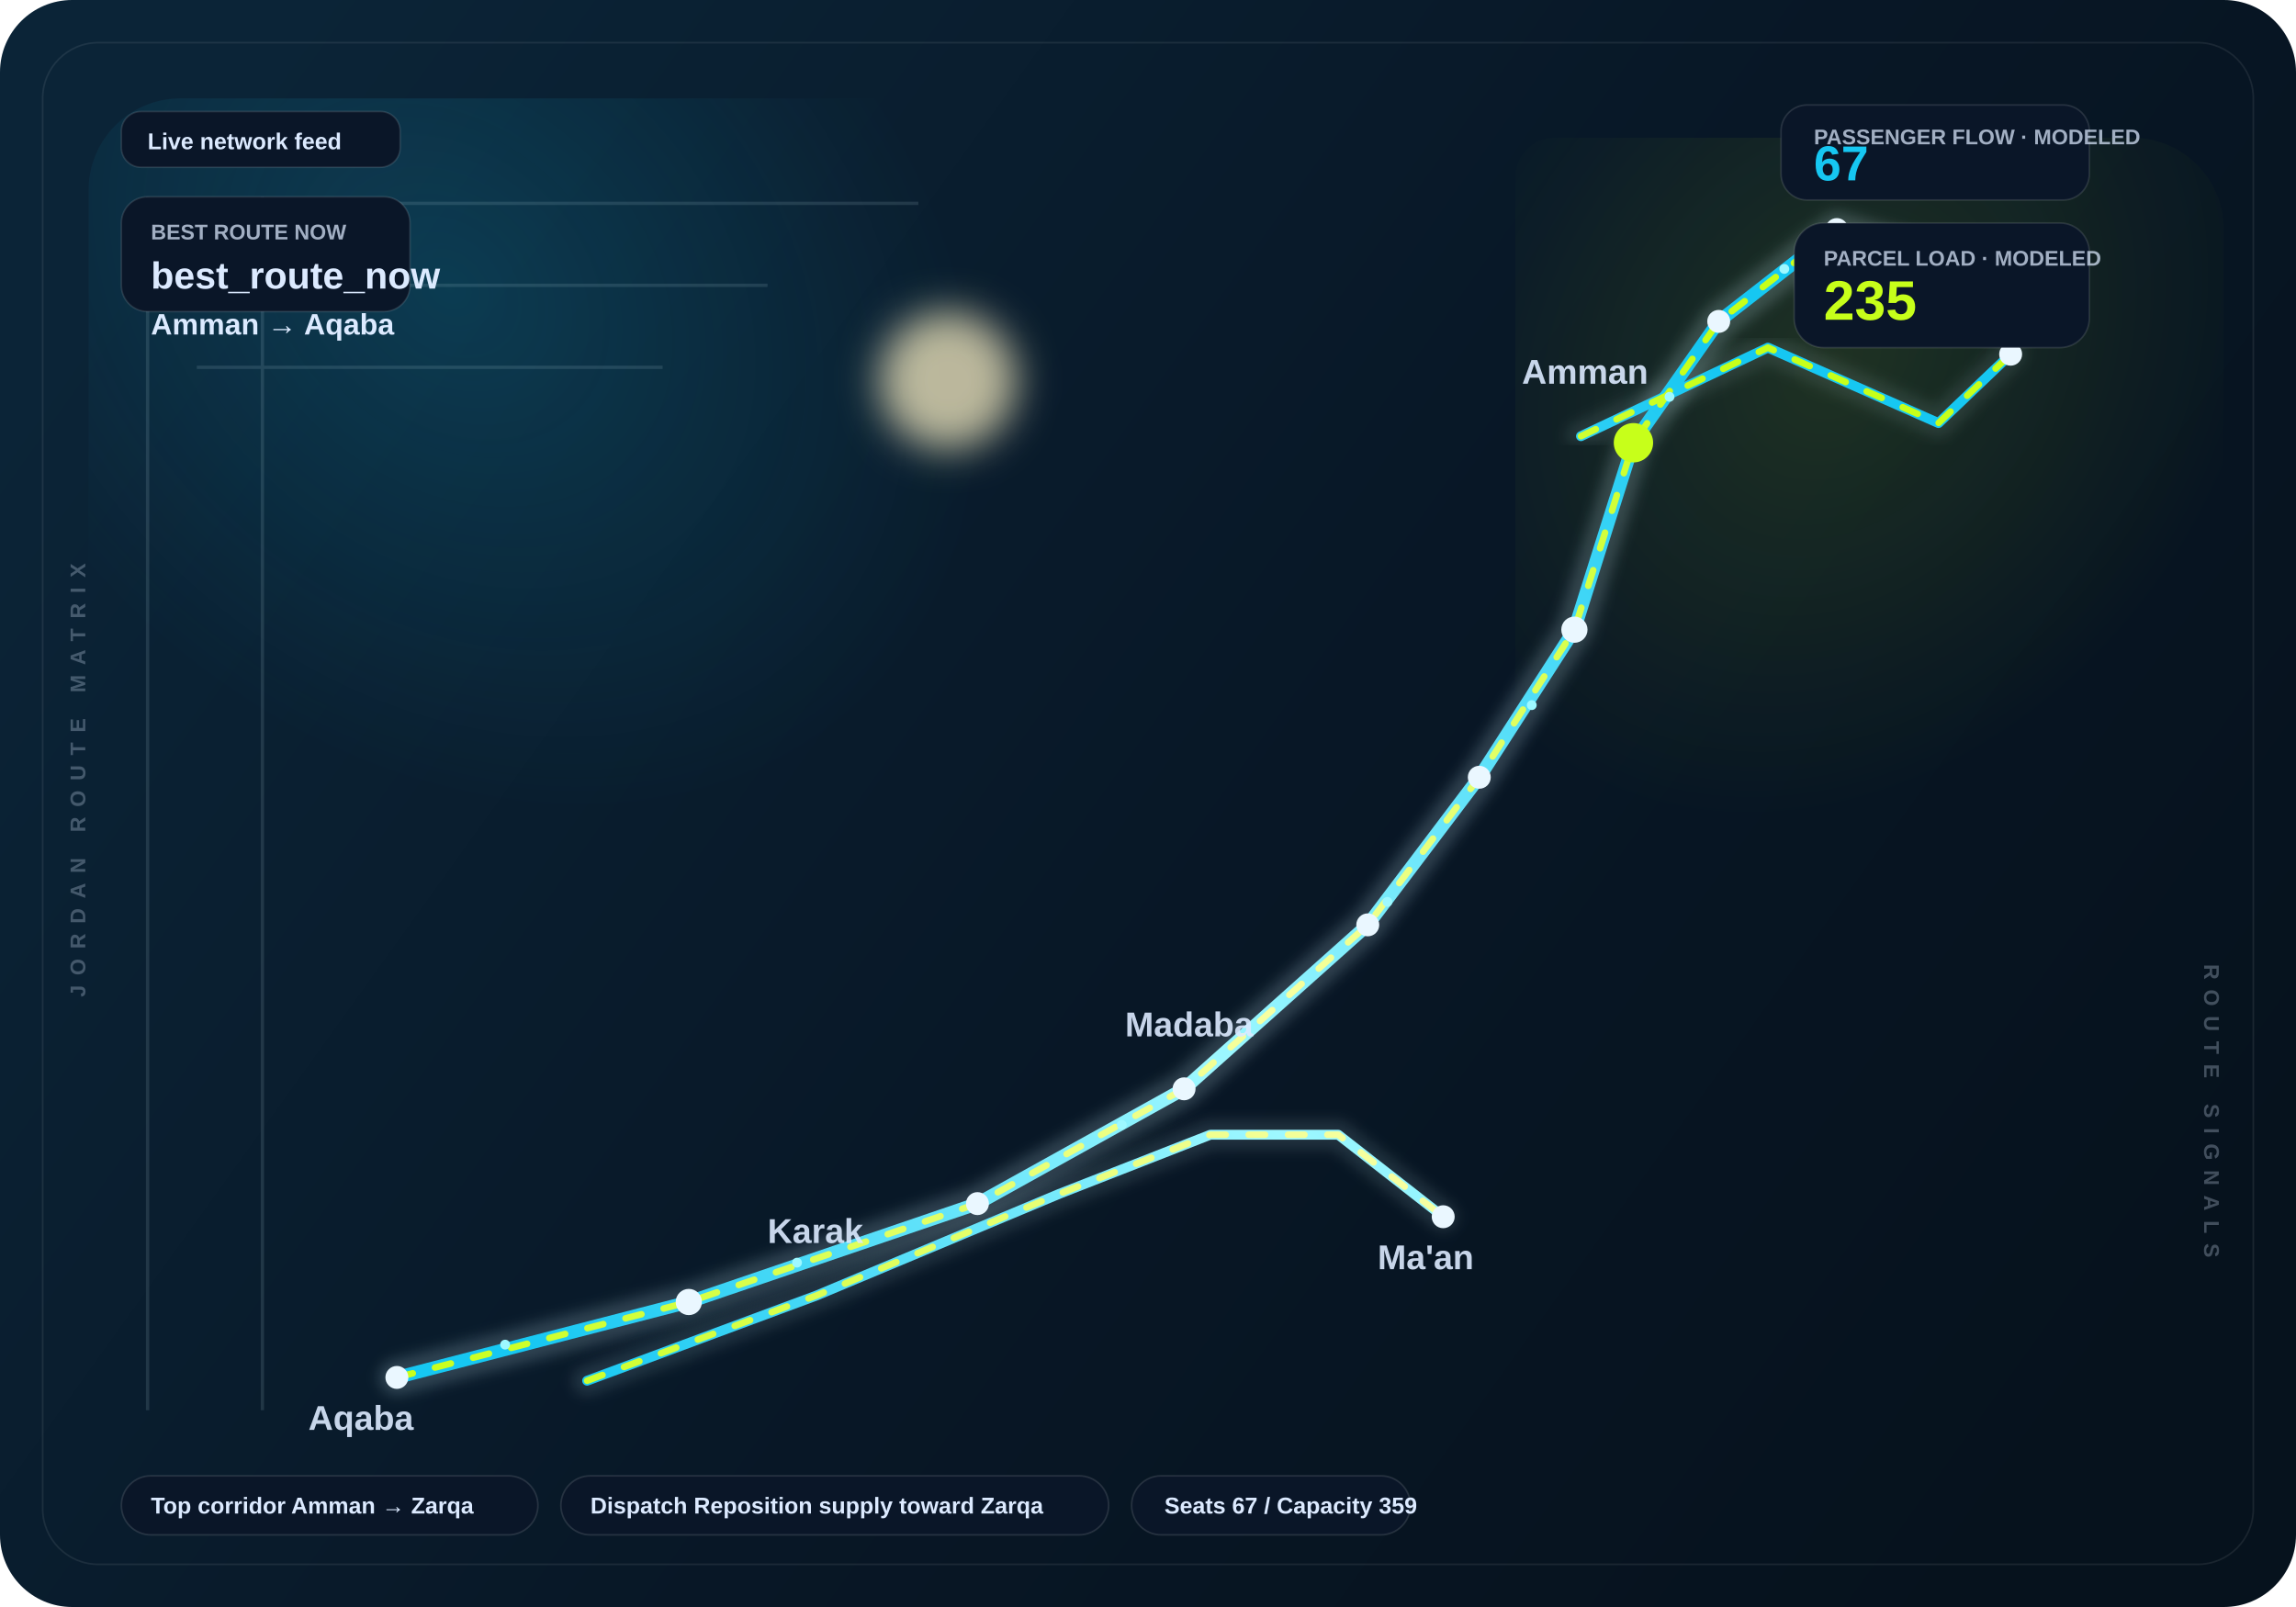
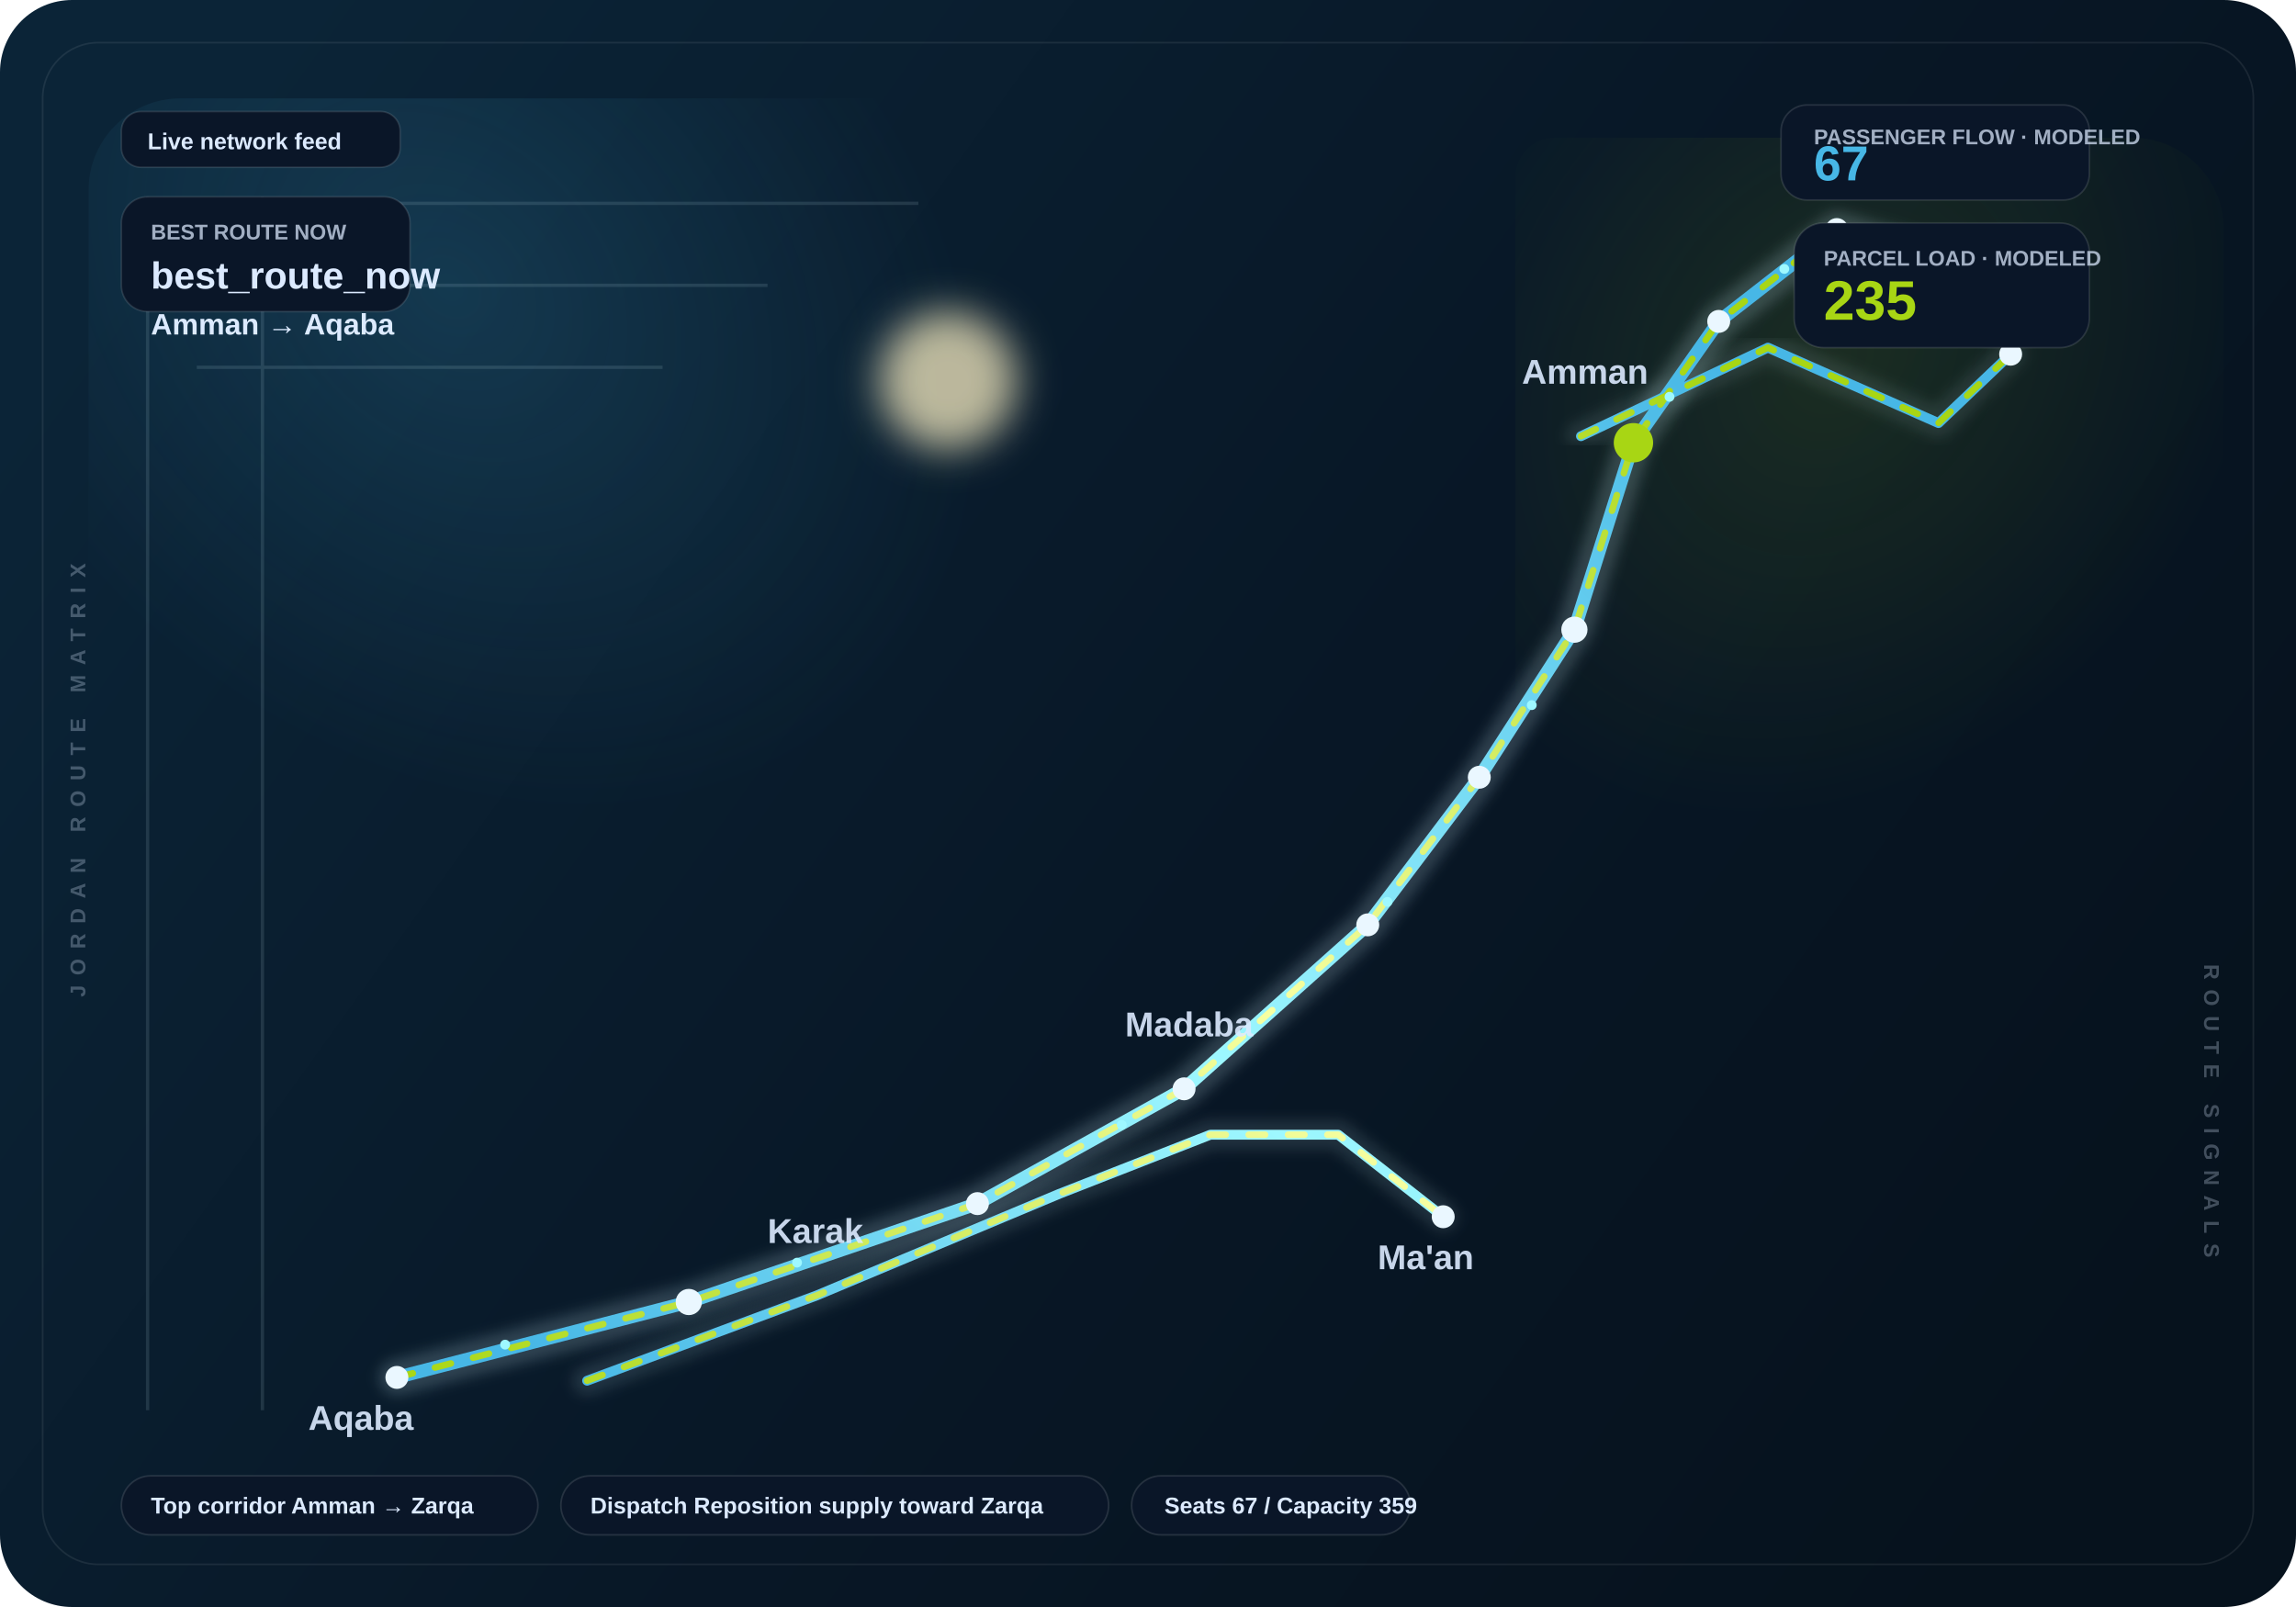
<svg xmlns="http://www.w3.org/2000/svg" width="1400" height="980" viewBox="0 0 1400 980" fill="none">
  <defs>
    <linearGradient id="bg" x1="120" y1="84" x2="1258" y2="902" gradientUnits="userSpaceOnUse">
      <stop stop-color="#0B2437" />
      <stop offset="0.55" stop-color="#081726" />
      <stop offset="1" stop-color="#06121D" />
    </linearGradient>
    <linearGradient id="routePassenger" x1="318" y1="822" x2="996" y2="170" gradientUnits="userSpaceOnUse">
-       <stop stop-color="#16C7F2" />
+       <stop stop-color="#47B7E6" />
      <stop offset="0.45" stop-color="#9EF8FF" />
-       <stop offset="1" stop-color="#16C7F2" />
+       <stop offset="1" stop-color="#47B7E6" />
    </linearGradient>
    <linearGradient id="routePackage" x1="244" y1="842" x2="992" y2="176" gradientUnits="userSpaceOnUse">
-       <stop stop-color="#C7FF1A" />
+       <stop stop-color="#A8D614" />
      <stop offset="0.55" stop-color="#F7FFA3" />
-       <stop offset="1" stop-color="#C7FF1A" />
+       <stop offset="1" stop-color="#A8D614" />
    </linearGradient>
    <radialGradient id="glowLeft" cx="0" cy="0" r="1" gradientUnits="userSpaceOnUse" gradientTransform="translate(274 174) rotate(43.9416) scale(360.594 278.551)">
-       <stop stop-color="#16C7F2" stop-opacity="0.16" />
-       <stop offset="1" stop-color="#16C7F2" stop-opacity="0" />
+       <stop stop-color="#47B7E6" stop-opacity="0.16" />
+       <stop offset="1" stop-color="#47B7E6" stop-opacity="0" />
    </radialGradient>
    <radialGradient id="glowRight" cx="0" cy="0" r="1" gradientUnits="userSpaceOnUse" gradientTransform="translate(1120 218) rotate(126.387) scale(300.932 242.261)">
-       <stop stop-color="#C7FF1A" stop-opacity="0.12" />
-       <stop offset="1" stop-color="#C7FF1A" stop-opacity="0" />
+       <stop stop-color="#A8D614" stop-opacity="0.12" />
+       <stop offset="1" stop-color="#A8D614" stop-opacity="0" />
    </radialGradient>
    <filter id="soft" x="-40%" y="-40%" width="180%" height="180%">
      <feGaussianBlur stdDeviation="12" />
    </filter>
    <filter id="routeGlow" x="-10%" y="-10%" width="120%" height="120%">
      <feGaussianBlur stdDeviation="4" />
    </filter>
  </defs>
  <rect width="1400" height="980" rx="44" fill="url(#bg)" />
  <rect x="26" y="26" width="1348" height="928" rx="34" stroke="rgba(255,255,255,0.08)" />
  <path d="M54 116C54 85.072 79.072 60 110 60H632C645.255 60 658 65.268 667.373 74.645L809.588 216.86C820.091 227.362 826 241.606 826 256.454V920H110C79.072 920 54 894.928 54 864V116Z" fill="url(#glowLeft)" />
  <path d="M948 84H1300C1330.93 84 1356 109.072 1356 140V866C1356 896.928 1330.93 922 1300 922H924V108C924 94.745 934.745 84 948 84Z" fill="url(#glowRight)" />
  <g opacity="0.12">
    <path d="M120 124H560" stroke="#D8F7FF" stroke-width="2" />
    <path d="M120 174H468" stroke="#D8F7FF" stroke-width="2" />
    <path d="M120 224H404" stroke="#D8F7FF" stroke-width="2" />
    <path d="M90 120V860" stroke="#D8F7FF" stroke-width="2" />
    <path d="M160 120V860" stroke="#D8F7FF" stroke-width="2" />
  </g>
  <g filter="url(#soft)">
    <circle cx="578" cy="232" r="42" fill="#FFF3C7" fill-opacity="0.72" />
  </g>
  <g stroke-linecap="round" stroke-linejoin="round" fill="none">
    <path d="M242 840L420 794L596 734L722 664L834 564L902 474L960 384L996 270L1048 196L1120 140L1208 166" stroke="#D7F5FF" stroke-opacity="0.18" stroke-width="22" filter="url(#routeGlow)" />
    <path d="M358 842L498 790L646 728L738 692L816 692L880 742" stroke="#D7F5FF" stroke-opacity="0.12" stroke-width="18" filter="url(#routeGlow)" />
    <path d="M964 266L1078 212L1182 258L1226 216" stroke="#D7F5FF" stroke-opacity="0.1" stroke-width="18" filter="url(#routeGlow)" />
    <path d="M242 840L420 794L596 734L722 664L834 564L902 474L960 384L996 270L1048 196L1120 140L1208 166" stroke="url(#routePassenger)" stroke-width="8" />
    <path d="M358 842L498 790L646 728L738 692L816 692L880 742" stroke="url(#routePassenger)" stroke-width="6" />
    <path d="M964 266L1078 212L1182 258L1226 216" stroke="url(#routePassenger)" stroke-width="6" />
    <path d="M242 840L420 794L596 734L722 664L834 564L902 474L960 384L996 270L1048 196L1120 140L1208 166" stroke="url(#routePackage)" stroke-width="4" stroke-dasharray="10 14" />
    <path d="M358 842L498 790L646 728L738 692L816 692L880 742" stroke="url(#routePackage)" stroke-width="4" stroke-dasharray="10 14" />
    <path d="M964 266L1078 212L1182 258L1226 216" stroke="url(#routePackage)" stroke-width="4" stroke-dasharray="10 14" />
  </g>
  <g fill="#EAF7FF">
    <circle cx="242" cy="840" r="7" />
    <circle cx="420" cy="794" r="8" />
    <circle cx="596" cy="734" r="7" />
    <circle cx="722" cy="664" r="7" />
    <circle cx="834" cy="564" r="7" />
    <circle cx="902" cy="474" r="7" />
    <circle cx="960" cy="384" r="8" />
-     <circle cx="996" cy="270" r="12" fill="#C7FF1A" />
+     <circle cx="996" cy="270" r="12" fill="#A8D614" />
    <circle cx="1048" cy="196" r="7" />
    <circle cx="1120" cy="140" r="7" />
    <circle cx="1208" cy="166" r="7" />
    <circle cx="880" cy="742" r="7" />
    <circle cx="1226" cy="216" r="7" />
  </g>
  <g fill="#9EF8FF">
    <circle cx="308" cy="820" r="3" />
    <circle cx="486" cy="770" r="3" />
    <circle cx="684" cy="686" r="3" />
    <circle cx="846" cy="550" r="3" />
    <circle cx="934" cy="430" r="3" />
    <circle cx="1018" cy="242" r="3" />
    <circle cx="1088" cy="164" r="3" />
  </g>
  <g fill="#DCEAFF" font-family="Arial, sans-serif" font-size="21" font-weight="700" opacity="0.9">
    <text x="188" y="872">Aqaba</text>
    <text x="468" y="758">Karak</text>
    <text x="686" y="632">Madaba</text>
    <text x="928" y="234">Amman</text>
    <text x="1100" y="116">Jerash</text>
    <text x="1186" y="198">Irbid</text>
    <text x="840" y="774">Ma'an</text>
  </g>
  <g fill="#0A1628" stroke="rgba(255,255,255,0.12)">
    <rect x="74" y="68" width="170" height="34" rx="12" />
    <rect x="74" y="120" width="176" height="70" rx="16" />
    <rect x="1086" y="64" width="188" height="58" rx="16" />
    <rect x="1094" y="136" width="180" height="76" rx="18" />
  </g>
  <g fill="#DCEAFF" font-family="Arial, sans-serif">
    <text x="90" y="91" font-size="14" font-weight="700">Live network feed</text>
    <text x="92" y="146" font-size="13" font-weight="700" opacity="0.72">BEST ROUTE NOW</text>
    <text x="92" y="176" font-size="23" font-weight="800">best_route_now</text>
    <text x="92" y="204" font-size="18" font-weight="700">Amman → Aqaba</text>
    <text x="1106" y="88" font-size="13" font-weight="700" opacity="0.72">PASSENGER FLOW · MODELED</text>
-     <text x="1106" y="110" font-size="30" font-weight="900" fill="#16C7F2">67</text>
+     <text x="1106" y="110" font-size="30" font-weight="900" fill="#47B7E6">67</text>
    <text x="1112" y="162" font-size="13" font-weight="700" opacity="0.72">PARCEL LOAD · MODELED</text>
-     <text x="1112" y="195" font-size="34" font-weight="900" fill="#C7FF1A">235</text>
+     <text x="1112" y="195" font-size="34" font-weight="900" fill="#A8D614">235</text>
  </g>
  <g fill="#0A1628" stroke="rgba(255,255,255,0.12)">
    <rect x="74" y="900" width="254" height="36" rx="18" />
    <rect x="342" y="900" width="334" height="36" rx="18" />
    <rect x="690" y="900" width="170" height="36" rx="18" />
  </g>
  <g fill="#DCEAFF" font-family="Arial, sans-serif" font-size="14" font-weight="700">
    <text x="92" y="923">Top corridor  Amman → Zarqa</text>
    <text x="360" y="923">Dispatch  Reposition supply toward Zarqa</text>
    <text x="710" y="923">Seats 67 / Capacity 359</text>
  </g>
  <g opacity="0.28" fill="#DCEAFF" font-family="Arial, sans-serif" font-size="13" font-weight="700" letter-spacing="6">
    <text transform="rotate(-90 52 608)" x="52" y="608">JORDAN ROUTE MATRIX</text>
    <text transform="rotate(90 1344 588)" x="1344" y="588">ROUTE SIGNALS</text>
  </g>
</svg>
